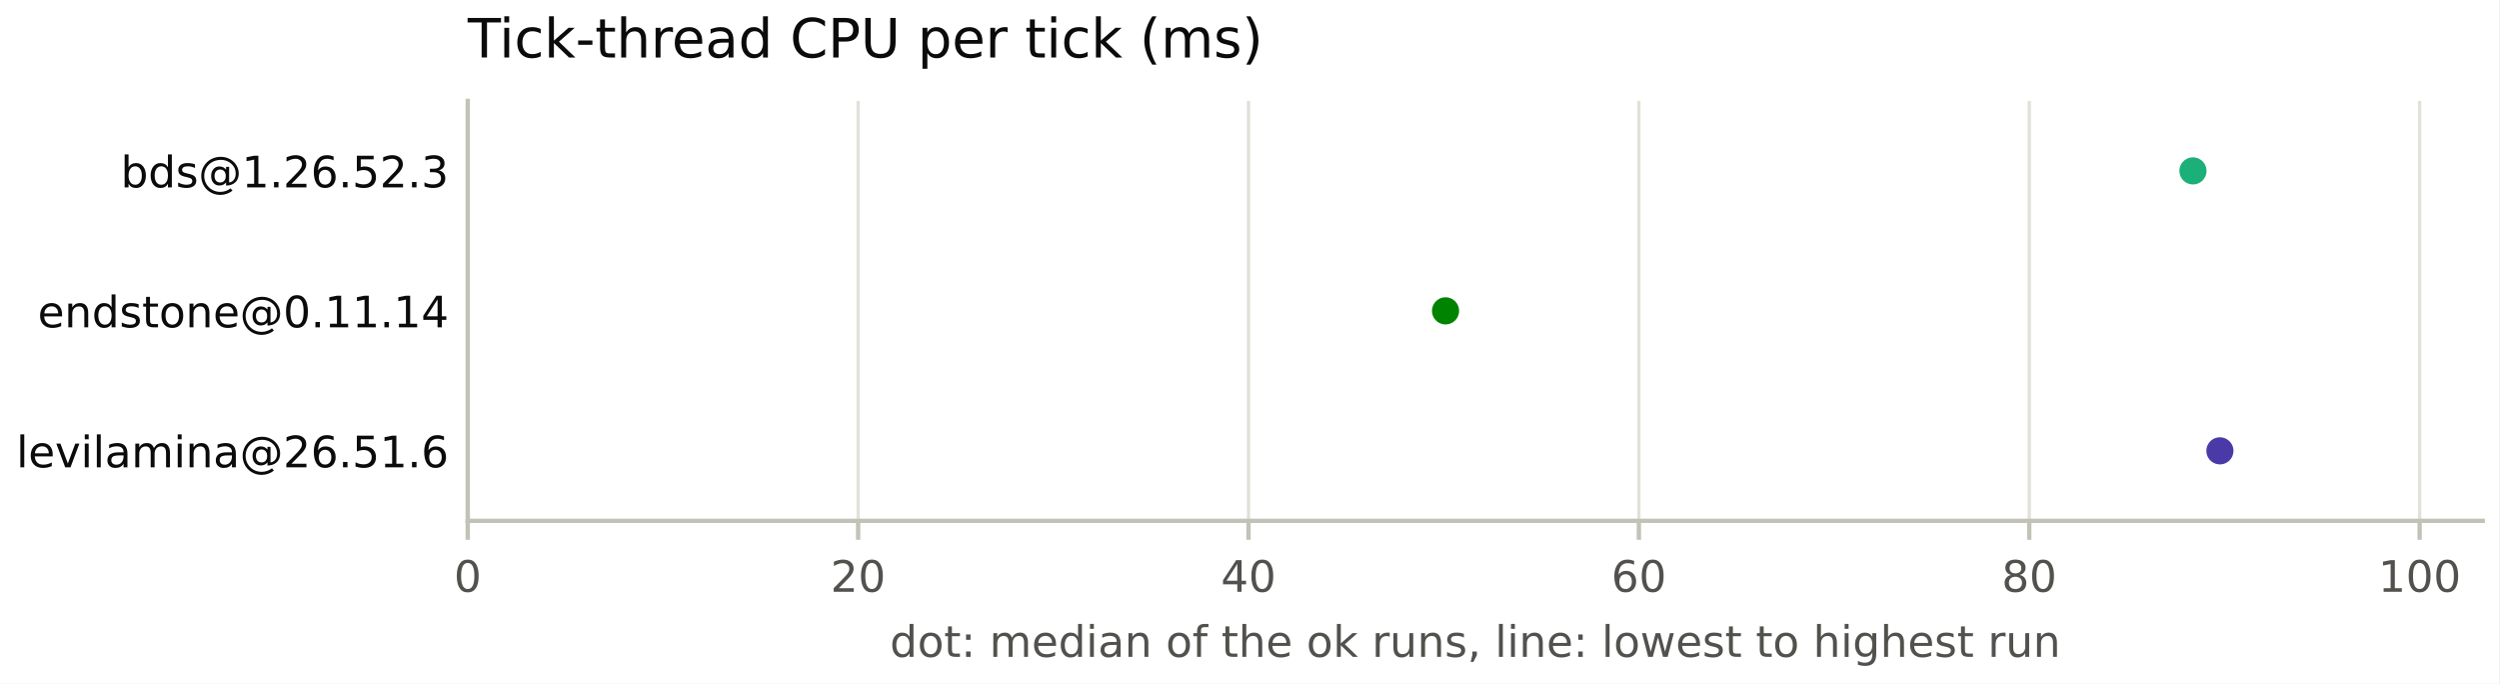
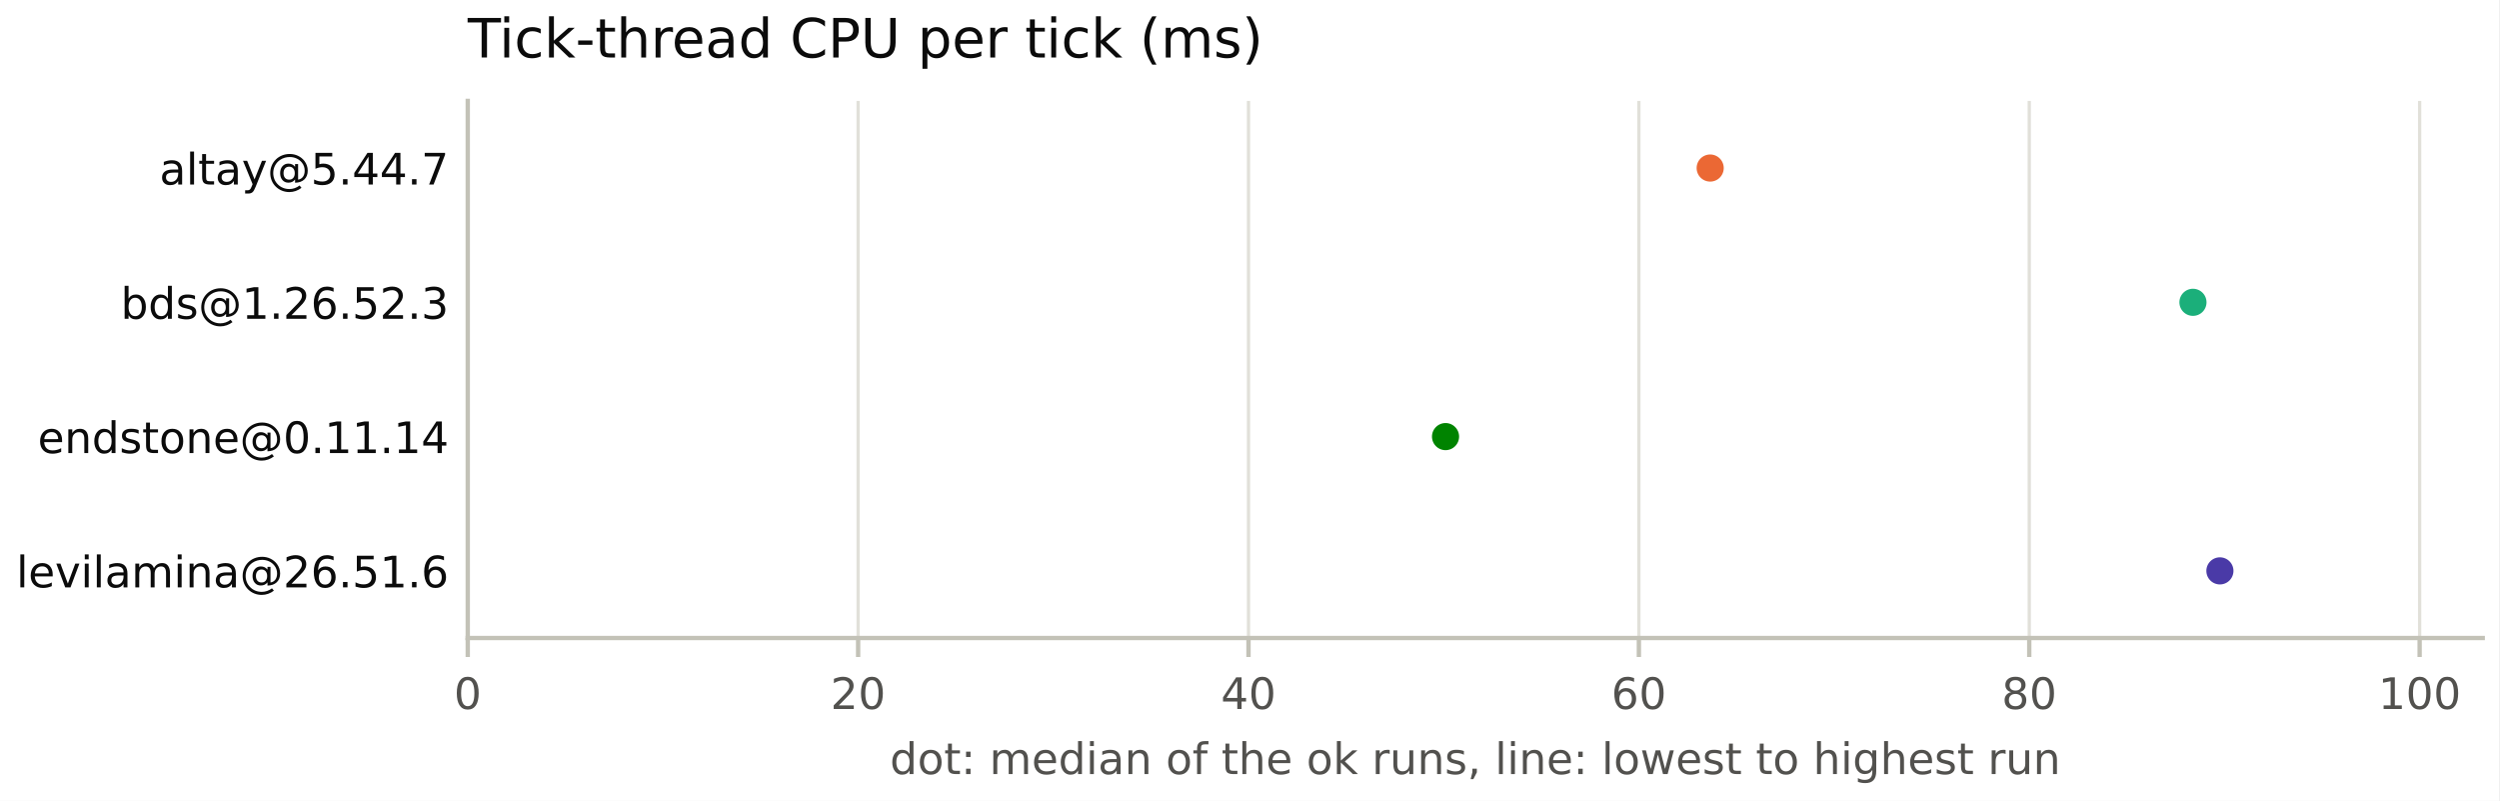
- <svg xmlns="http://www.w3.org/2000/svg" xmlns:xlink="http://www.w3.org/1999/xlink" width="460.8pt" height="126pt" viewBox="0 0 460.8 126" version="1.1">
+ <svg xmlns="http://www.w3.org/2000/svg" xmlns:xlink="http://www.w3.org/1999/xlink" width="460.8pt" height="147.6pt" viewBox="0 0 460.8 147.6" version="1.1">
  <defs>
    <style type="text/css">*{stroke-linejoin: round; stroke-linecap: butt}</style>
  </defs>
  <g id="figure_1">
    <g id="patch_1">
-       <path d="M 0 126  L 460.8 126  L 460.8 0  L 0 0  z " style="fill: #ffffff" />
+       <path d="M 0 147.6  L 460.8 147.6  L 460.8 0  L 0 0  z " style="fill: #ffffff" />
    </g>
    <g id="axes_1">
      <g id="patch_2">
-         <path d="M 86.25 95.999  L 457.8 95.999  L 457.8 18.599  L 86.25 18.599  z " style="fill: #ffffff" />
+         <path d="M 86.25 117.599  L 457.8 117.599  L 457.8 18.599  L 86.25 18.599  z " style="fill: #ffffff" />
      </g>
      <g id="matplotlib.axis_1">
        <g id="xtick_1">
          <g id="line2d_1">
-             <path d="M 86.25 95.999  L 86.25 18.599  " clip-path="url(#pc1731f0b02)" style="fill: none; stroke: #e1e0d9; stroke-width: 0.6; stroke-linecap: square" />
+             <path d="M 86.25 117.599  L 86.25 18.599  " clip-path="url(#pe5bddc0dbf)" style="fill: none; stroke: #e1e0d9; stroke-width: 0.6; stroke-linecap: square" />
          </g>
          <g id="line2d_2">
            <defs>
-               <path id="m618622e4c7" d="M 0 0  L 0 3.5  " style="stroke: #c3c2b7; stroke-width: 0.8" />
+               <path id="m0c69820873" d="M 0 0  L 0 3.5  " style="stroke: #c3c2b7; stroke-width: 0.8" />
            </defs>
            <g>
-               <use xlink:href="#m618622e4c7" x="86.25" y="95.999" style="fill: #c3c2b7; stroke: #c3c2b7; stroke-width: 0.8" />
+               <use xlink:href="#m0c69820873" x="86.25" y="117.599" style="fill: #c3c2b7; stroke: #c3c2b7; stroke-width: 0.8" />
            </g>
          </g>
          <g id="text_1">
-             <g style="fill: #52514e" transform="translate(83.70524 109.0773) scale(0.08 -0.08)">
+             <g style="fill: #52514e" transform="translate(83.70524 130.6773) scale(0.08 -0.08)">
              <defs>
                <path id="DejaVuSans-13" d="M 2034 4250  Q 1547 4250 1301 3770  Q 1056 3291 1056 2328  Q 1056 1369 1301 889  Q 1547 409 2034 409  Q 2525 409 2770 889  Q 3016 1369 3016 2328  Q 3016 3291 2770 3770  Q 2525 4250 2034 4250  z M 2034 4750  Q 2819 4750 3233 4129  Q 3647 3509 3647 2328  Q 3647 1150 3233 529  Q 2819 -91 2034 -91  Q 1250 -91 836 529  Q 422 1150 422 2328  Q 422 3509 836 4129  Q 1250 4750 2034 4750  z " transform="scale(0.015625)" />
              </defs>
              <use xlink:href="#DejaVuSans-13" />
            </g>
          </g>
        </g>
        <g id="xtick_2">
          <g id="line2d_3">
-             <path d="M 158.233 95.999  L 158.233 18.599  " clip-path="url(#pc1731f0b02)" style="fill: none; stroke: #e1e0d9; stroke-width: 0.6; stroke-linecap: square" />
+             <path d="M 158.233 117.599  L 158.233 18.599  " clip-path="url(#pe5bddc0dbf)" style="fill: none; stroke: #e1e0d9; stroke-width: 0.6; stroke-linecap: square" />
          </g>
          <g id="line2d_4">
            <g>
-               <use xlink:href="#m618622e4c7" x="158.233" y="95.999" style="fill: #c3c2b7; stroke: #c3c2b7; stroke-width: 0.8" />
+               <use xlink:href="#m0c69820873" x="158.233" y="117.599" style="fill: #c3c2b7; stroke: #c3c2b7; stroke-width: 0.8" />
            </g>
          </g>
          <g id="text_2">
-             <g style="fill: #52514e" transform="translate(153.1432 109.0773) scale(0.08 -0.08)">
+             <g style="fill: #52514e" transform="translate(153.1432 130.6773) scale(0.08 -0.08)">
              <defs>
                <path id="DejaVuSans-15" d="M 1228 531  L 3431 531  L 3431 0  L 469 0  L 469 531  Q 828 903 1448 1529  Q 2069 2156 2228 2338  Q 2531 2678 2651 2914  Q 2772 3150 2772 3378  Q 2772 3750 2511 3984  Q 2250 4219 1831 4219  Q 1534 4219 1204 4116  Q 875 4013 500 3803  L 500 4441  Q 881 4594 1212 4672  Q 1544 4750 1819 4750  Q 2544 4750 2975 4387  Q 3406 4025 3406 3419  Q 3406 3131 3298 2873  Q 3191 2616 2906 2266  Q 2828 2175 2409 1742  Q 1991 1309 1228 531  z " transform="scale(0.015625)" />
              </defs>
              <use xlink:href="#DejaVuSans-15" />
              <use xlink:href="#DejaVuSans-13" transform="translate(63.625 0)" />
            </g>
          </g>
        </g>
        <g id="xtick_3">
          <g id="line2d_5">
-             <path d="M 230.216 95.999  L 230.216 18.599  " clip-path="url(#pc1731f0b02)" style="fill: none; stroke: #e1e0d9; stroke-width: 0.6; stroke-linecap: square" />
+             <path d="M 230.216 117.599  L 230.216 18.599  " clip-path="url(#pe5bddc0dbf)" style="fill: none; stroke: #e1e0d9; stroke-width: 0.6; stroke-linecap: square" />
          </g>
          <g id="line2d_6">
            <g>
-               <use xlink:href="#m618622e4c7" x="230.216" y="95.999" style="fill: #c3c2b7; stroke: #c3c2b7; stroke-width: 0.8" />
+               <use xlink:href="#m0c69820873" x="230.216" y="117.599" style="fill: #c3c2b7; stroke: #c3c2b7; stroke-width: 0.8" />
            </g>
          </g>
          <g id="text_3">
-             <g style="fill: #52514e" transform="translate(225.1262 109.0773) scale(0.08 -0.08)">
+             <g style="fill: #52514e" transform="translate(225.1262 130.6773) scale(0.08 -0.08)">
              <defs>
                <path id="DejaVuSans-17" d="M 2419 4116  L 825 1625  L 2419 1625  L 2419 4116  z M 2253 4666  L 3047 4666  L 3047 1625  L 3713 1625  L 3713 1100  L 3047 1100  L 3047 0  L 2419 0  L 2419 1100  L 313 1100  L 313 1709  L 2253 4666  z " transform="scale(0.015625)" />
              </defs>
              <use xlink:href="#DejaVuSans-17" />
              <use xlink:href="#DejaVuSans-13" transform="translate(63.625 0)" />
            </g>
          </g>
        </g>
        <g id="xtick_4">
          <g id="line2d_7">
-             <path d="M 302.199 95.999  L 302.199 18.599  " clip-path="url(#pc1731f0b02)" style="fill: none; stroke: #e1e0d9; stroke-width: 0.6; stroke-linecap: square" />
+             <path d="M 302.199 117.599  L 302.199 18.599  " clip-path="url(#pe5bddc0dbf)" style="fill: none; stroke: #e1e0d9; stroke-width: 0.6; stroke-linecap: square" />
          </g>
          <g id="line2d_8">
            <g>
-               <use xlink:href="#m618622e4c7" x="302.199" y="95.999" style="fill: #c3c2b7; stroke: #c3c2b7; stroke-width: 0.8" />
+               <use xlink:href="#m0c69820873" x="302.199" y="117.599" style="fill: #c3c2b7; stroke: #c3c2b7; stroke-width: 0.8" />
            </g>
          </g>
          <g id="text_4">
-             <g style="fill: #52514e" transform="translate(297.1091 109.0773) scale(0.08 -0.08)">
+             <g style="fill: #52514e" transform="translate(297.1091 130.6773) scale(0.08 -0.08)">
              <defs>
                <path id="DejaVuSans-19" d="M 2113 2584  Q 1688 2584 1439 2293  Q 1191 2003 1191 1497  Q 1191 994 1439 701  Q 1688 409 2113 409  Q 2538 409 2786 701  Q 3034 994 3034 1497  Q 3034 2003 2786 2293  Q 2538 2584 2113 2584  z M 3366 4563  L 3366 3988  Q 3128 4100 2886 4159  Q 2644 4219 2406 4219  Q 1781 4219 1451 3797  Q 1122 3375 1075 2522  Q 1259 2794 1537 2939  Q 1816 3084 2150 3084  Q 2853 3084 3261 2657  Q 3669 2231 3669 1497  Q 3669 778 3244 343  Q 2819 -91 2113 -91  Q 1303 -91 875 529  Q 447 1150 447 2328  Q 447 3434 972 4092  Q 1497 4750 2381 4750  Q 2619 4750 2861 4703  Q 3103 4656 3366 4563  z " transform="scale(0.015625)" />
              </defs>
              <use xlink:href="#DejaVuSans-19" />
              <use xlink:href="#DejaVuSans-13" transform="translate(63.625 0)" />
            </g>
          </g>
        </g>
        <g id="xtick_5">
          <g id="line2d_9">
-             <path d="M 374.182 95.999  L 374.182 18.599  " clip-path="url(#pc1731f0b02)" style="fill: none; stroke: #e1e0d9; stroke-width: 0.6; stroke-linecap: square" />
+             <path d="M 374.182 117.599  L 374.182 18.599  " clip-path="url(#pe5bddc0dbf)" style="fill: none; stroke: #e1e0d9; stroke-width: 0.6; stroke-linecap: square" />
          </g>
          <g id="line2d_10">
            <g>
-               <use xlink:href="#m618622e4c7" x="374.182" y="95.999" style="fill: #c3c2b7; stroke: #c3c2b7; stroke-width: 0.8" />
+               <use xlink:href="#m0c69820873" x="374.182" y="117.599" style="fill: #c3c2b7; stroke: #c3c2b7; stroke-width: 0.8" />
            </g>
          </g>
          <g id="text_5">
-             <g style="fill: #52514e" transform="translate(369.0921 109.0773) scale(0.08 -0.08)">
+             <g style="fill: #52514e" transform="translate(369.0921 130.6773) scale(0.08 -0.08)">
              <defs>
                <path id="DejaVuSans-1b" d="M 2034 2216  Q 1584 2216 1326 1975  Q 1069 1734 1069 1313  Q 1069 891 1326 650  Q 1584 409 2034 409  Q 2484 409 2743 651  Q 3003 894 3003 1313  Q 3003 1734 2745 1975  Q 2488 2216 2034 2216  z M 1403 2484  Q 997 2584 770 2862  Q 544 3141 544 3541  Q 544 4100 942 4425  Q 1341 4750 2034 4750  Q 2731 4750 3128 4425  Q 3525 4100 3525 3541  Q 3525 3141 3298 2862  Q 3072 2584 2669 2484  Q 3125 2378 3379 2068  Q 3634 1759 3634 1313  Q 3634 634 3220 271  Q 2806 -91 2034 -91  Q 1263 -91 848 271  Q 434 634 434 1313  Q 434 1759 690 2068  Q 947 2378 1403 2484  z M 1172 3481  Q 1172 3119 1398 2916  Q 1625 2713 2034 2713  Q 2441 2713 2670 2916  Q 2900 3119 2900 3481  Q 2900 3844 2670 4047  Q 2441 4250 2034 4250  Q 1625 4250 1398 4047  Q 1172 3844 1172 3481  z " transform="scale(0.015625)" />
              </defs>
              <use xlink:href="#DejaVuSans-1b" />
              <use xlink:href="#DejaVuSans-13" transform="translate(63.625 0)" />
            </g>
          </g>
        </g>
        <g id="xtick_6">
          <g id="line2d_11">
-             <path d="M 446.165 95.999  L 446.165 18.599  " clip-path="url(#pc1731f0b02)" style="fill: none; stroke: #e1e0d9; stroke-width: 0.6; stroke-linecap: square" />
+             <path d="M 446.165 117.599  L 446.165 18.599  " clip-path="url(#pe5bddc0dbf)" style="fill: none; stroke: #e1e0d9; stroke-width: 0.6; stroke-linecap: square" />
          </g>
          <g id="line2d_12">
            <g>
-               <use xlink:href="#m618622e4c7" x="446.165" y="95.999" style="fill: #c3c2b7; stroke: #c3c2b7; stroke-width: 0.8" />
+               <use xlink:href="#m0c69820873" x="446.165" y="117.599" style="fill: #c3c2b7; stroke: #c3c2b7; stroke-width: 0.8" />
            </g>
          </g>
          <g id="text_6">
-             <g style="fill: #52514e" transform="translate(438.5301 109.0773) scale(0.08 -0.08)">
+             <g style="fill: #52514e" transform="translate(438.5301 130.6773) scale(0.08 -0.08)">
              <defs>
                <path id="DejaVuSans-14" d="M 794 531  L 1825 531  L 1825 4091  L 703 3866  L 703 4441  L 1819 4666  L 2450 4666  L 2450 531  L 3481 531  L 3481 0  L 794 0  L 794 531  z " transform="scale(0.015625)" />
              </defs>
              <use xlink:href="#DejaVuSans-14" />
              <use xlink:href="#DejaVuSans-13" transform="translate(63.625 0)" />
              <use xlink:href="#DejaVuSans-13" transform="translate(127.25 0)" />
            </g>
          </g>
        </g>
        <g id="text_7">
-           <g style="fill: #52514e" transform="translate(164.0894 121.0779) scale(0.08 -0.08)">
+           <g style="fill: #52514e" transform="translate(164.0894 142.6779) scale(0.08 -0.08)">
            <defs>
              <path id="DejaVuSans-47" d="M 2906 2969  L 2906 4863  L 3481 4863  L 3481 0  L 2906 0  L 2906 525  Q 2725 213 2448 61  Q 2172 -91 1784 -91  Q 1150 -91 751 415  Q 353 922 353 1747  Q 353 2572 751 3078  Q 1150 3584 1784 3584  Q 2172 3584 2448 3432  Q 2725 3281 2906 2969  z M 947 1747  Q 947 1113 1208 752  Q 1469 391 1925 391  Q 2381 391 2643 752  Q 2906 1113 2906 1747  Q 2906 2381 2643 2742  Q 2381 3103 1925 3103  Q 1469 3103 1208 2742  Q 947 2381 947 1747  z " transform="scale(0.015625)" />
              <path id="DejaVuSans-52" d="M 1959 3097  Q 1497 3097 1228 2736  Q 959 2375 959 1747  Q 959 1119 1226 758  Q 1494 397 1959 397  Q 2419 397 2687 759  Q 2956 1122 2956 1747  Q 2956 2369 2687 2733  Q 2419 3097 1959 3097  z M 1959 3584  Q 2709 3584 3137 3096  Q 3566 2609 3566 1747  Q 3566 888 3137 398  Q 2709 -91 1959 -91  Q 1206 -91 779 398  Q 353 888 353 1747  Q 353 2609 779 3096  Q 1206 3584 1959 3584  z " transform="scale(0.015625)" />
              <path id="DejaVuSans-57" d="M 1172 4494  L 1172 3500  L 2356 3500  L 2356 3053  L 1172 3053  L 1172 1153  Q 1172 725 1289 603  Q 1406 481 1766 481  L 2356 481  L 2356 0  L 1766 0  Q 1100 0 847 248  Q 594 497 594 1153  L 594 3053  L 172 3053  L 172 3500  L 594 3500  L 594 4494  L 1172 4494  z " transform="scale(0.015625)" />
              <path id="DejaVuSans-1d" d="M 750 794  L 1409 794  L 1409 0  L 750 0  L 750 794  z M 750 3309  L 1409 3309  L 1409 2516  L 750 2516  L 750 3309  z " transform="scale(0.015625)" />
              <path id="DejaVuSans-3" transform="scale(0.015625)" />
              <path id="DejaVuSans-50" d="M 3328 2828  Q 3544 3216 3844 3400  Q 4144 3584 4550 3584  Q 5097 3584 5394 3201  Q 5691 2819 5691 2113  L 5691 0  L 5113 0  L 5113 2094  Q 5113 2597 4934 2840  Q 4756 3084 4391 3084  Q 3944 3084 3684 2787  Q 3425 2491 3425 1978  L 3425 0  L 2847 0  L 2847 2094  Q 2847 2600 2669 2842  Q 2491 3084 2119 3084  Q 1678 3084 1418 2786  Q 1159 2488 1159 1978  L 1159 0  L 581 0  L 581 3500  L 1159 3500  L 1159 2956  Q 1356 3278 1631 3431  Q 1906 3584 2284 3584  Q 2666 3584 2933 3390  Q 3200 3197 3328 2828  z " transform="scale(0.015625)" />
              <path id="DejaVuSans-48" d="M 3597 1894  L 3597 1613  L 953 1613  Q 991 1019 1311 708  Q 1631 397 2203 397  Q 2534 397 2845 478  Q 3156 559 3463 722  L 3463 178  Q 3153 47 2828 -22  Q 2503 -91 2169 -91  Q 1331 -91 842 396  Q 353 884 353 1716  Q 353 2575 817 3079  Q 1281 3584 2069 3584  Q 2775 3584 3186 3129  Q 3597 2675 3597 1894  z M 3022 2063  Q 3016 2534 2758 2815  Q 2500 3097 2075 3097  Q 1594 3097 1305 2825  Q 1016 2553 972 2059  L 3022 2063  z " transform="scale(0.015625)" />
              <path id="DejaVuSans-4c" d="M 603 3500  L 1178 3500  L 1178 0  L 603 0  L 603 3500  z M 603 4863  L 1178 4863  L 1178 4134  L 603 4134  L 603 4863  z " transform="scale(0.015625)" />
              <path id="DejaVuSans-44" d="M 2194 1759  Q 1497 1759 1228 1600  Q 959 1441 959 1056  Q 959 750 1161 570  Q 1363 391 1709 391  Q 2188 391 2477 730  Q 2766 1069 2766 1631  L 2766 1759  L 2194 1759  z M 3341 1997  L 3341 0  L 2766 0  L 2766 531  Q 2569 213 2275 61  Q 1981 -91 1556 -91  Q 1019 -91 701 211  Q 384 513 384 1019  Q 384 1609 779 1909  Q 1175 2209 1959 2209  L 2766 2209  L 2766 2266  Q 2766 2663 2505 2880  Q 2244 3097 1772 3097  Q 1472 3097 1187 3025  Q 903 2953 641 2809  L 641 3341  Q 956 3463 1253 3523  Q 1550 3584 1831 3584  Q 2591 3584 2966 3190  Q 3341 2797 3341 1997  z " transform="scale(0.015625)" />
              <path id="DejaVuSans-51" d="M 3513 2113  L 3513 0  L 2938 0  L 2938 2094  Q 2938 2591 2744 2837  Q 2550 3084 2163 3084  Q 1697 3084 1428 2787  Q 1159 2491 1159 1978  L 1159 0  L 581 0  L 581 3500  L 1159 3500  L 1159 2956  Q 1366 3272 1645 3428  Q 1925 3584 2291 3584  Q 2894 3584 3203 3211  Q 3513 2838 3513 2113  z " transform="scale(0.015625)" />
              <path id="DejaVuSans-49" d="M 2375 4863  L 2375 4384  L 1825 4384  Q 1516 4384 1395 4259  Q 1275 4134 1275 3809  L 1275 3500  L 2222 3500  L 2222 3053  L 1275 3053  L 1275 0  L 697 0  L 697 3053  L 147 3053  L 147 3500  L 697 3500  L 697 3744  Q 697 4328 969 4595  Q 1241 4863 1831 4863  L 2375 4863  z " transform="scale(0.015625)" />
              <path id="DejaVuSans-4b" d="M 3513 2113  L 3513 0  L 2938 0  L 2938 2094  Q 2938 2591 2744 2837  Q 2550 3084 2163 3084  Q 1697 3084 1428 2787  Q 1159 2491 1159 1978  L 1159 0  L 581 0  L 581 4863  L 1159 4863  L 1159 2956  Q 1366 3272 1645 3428  Q 1925 3584 2291 3584  Q 2894 3584 3203 3211  Q 3513 2838 3513 2113  z " transform="scale(0.015625)" />
              <path id="DejaVuSans-4e" d="M 581 4863  L 1159 4863  L 1159 1991  L 2875 3500  L 3609 3500  L 1753 1863  L 3688 0  L 2938 0  L 1159 1709  L 1159 0  L 581 0  L 581 4863  z " transform="scale(0.015625)" />
              <path id="DejaVuSans-55" d="M 2631 2963  Q 2534 3019 2420 3045  Q 2306 3072 2169 3072  Q 1681 3072 1420 2755  Q 1159 2438 1159 1844  L 1159 0  L 581 0  L 581 3500  L 1159 3500  L 1159 2956  Q 1341 3275 1631 3429  Q 1922 3584 2338 3584  Q 2397 3584 2469 3576  Q 2541 3569 2628 3553  L 2631 2963  z " transform="scale(0.015625)" />
              <path id="DejaVuSans-58" d="M 544 1381  L 544 3500  L 1119 3500  L 1119 1403  Q 1119 906 1312 657  Q 1506 409 1894 409  Q 2359 409 2629 706  Q 2900 1003 2900 1516  L 2900 3500  L 3475 3500  L 3475 0  L 2900 0  L 2900 538  Q 2691 219 2414 64  Q 2138 -91 1772 -91  Q 1169 -91 856 284  Q 544 659 544 1381  z M 1991 3584  L 1991 3584  z " transform="scale(0.015625)" />
              <path id="DejaVuSans-56" d="M 2834 3397  L 2834 2853  Q 2591 2978 2328 3040  Q 2066 3103 1784 3103  Q 1356 3103 1142 2972  Q 928 2841 928 2578  Q 928 2378 1081 2264  Q 1234 2150 1697 2047  L 1894 2003  Q 2506 1872 2764 1633  Q 3022 1394 3022 966  Q 3022 478 2636 193  Q 2250 -91 1575 -91  Q 1294 -91 989 -36  Q 684 19 347 128  L 347 722  Q 666 556 975 473  Q 1284 391 1588 391  Q 1994 391 2212 530  Q 2431 669 2431 922  Q 2431 1156 2273 1281  Q 2116 1406 1581 1522  L 1381 1569  Q 847 1681 609 1914  Q 372 2147 372 2553  Q 372 3047 722 3315  Q 1072 3584 1716 3584  Q 2034 3584 2315 3537  Q 2597 3491 2834 3397  z " transform="scale(0.015625)" />
              <path id="DejaVuSans-f" d="M 750 794  L 1409 794  L 1409 256  L 897 -744  L 494 -744  L 750 256  L 750 794  z " transform="scale(0.015625)" />
              <path id="DejaVuSans-4f" d="M 603 4863  L 1178 4863  L 1178 0  L 603 0  L 603 4863  z " transform="scale(0.015625)" />
              <path id="DejaVuSans-5a" d="M 269 3500  L 844 3500  L 1563 769  L 2278 3500  L 2956 3500  L 3675 769  L 4391 3500  L 4966 3500  L 4050 0  L 3372 0  L 2619 2869  L 1863 0  L 1184 0  L 269 3500  z " transform="scale(0.015625)" />
              <path id="DejaVuSans-4a" d="M 2906 1791  Q 2906 2416 2648 2759  Q 2391 3103 1925 3103  Q 1463 3103 1205 2759  Q 947 2416 947 1791  Q 947 1169 1205 825  Q 1463 481 1925 481  Q 2391 481 2648 825  Q 2906 1169 2906 1791  z M 3481 434  Q 3481 -459 3084 -895  Q 2688 -1331 1869 -1331  Q 1566 -1331 1297 -1286  Q 1028 -1241 775 -1147  L 775 -588  Q 1028 -725 1275 -790  Q 1522 -856 1778 -856  Q 2344 -856 2625 -561  Q 2906 -266 2906 331  L 2906 616  Q 2728 306 2450 153  Q 2172 0 1784 0  Q 1141 0 747 490  Q 353 981 353 1791  Q 353 2603 747 3093  Q 1141 3584 1784 3584  Q 2172 3584 2450 3431  Q 2728 3278 2906 2969  L 2906 3500  L 3481 3500  L 3481 434  z " transform="scale(0.015625)" />
            </defs>
            <use xlink:href="#DejaVuSans-47" />
            <use xlink:href="#DejaVuSans-52" transform="translate(63.48438 0)" />
            <use xlink:href="#DejaVuSans-57" transform="translate(124.6719 0)" />
            <use xlink:href="#DejaVuSans-1d" transform="translate(163.875 0)" />
            <use xlink:href="#DejaVuSans-3" transform="translate(197.5625 0)" />
            <use xlink:href="#DejaVuSans-50" transform="translate(229.3438 0)" />
            <use xlink:href="#DejaVuSans-48" transform="translate(326.75 0)" />
            <use xlink:href="#DejaVuSans-47" transform="translate(388.2812 0)" />
            <use xlink:href="#DejaVuSans-4c" transform="translate(451.7656 0)" />
            <use xlink:href="#DejaVuSans-44" transform="translate(479.5469 0)" />
            <use xlink:href="#DejaVuSans-51" transform="translate(540.8281 0)" />
            <use xlink:href="#DejaVuSans-3" transform="translate(604.2031 0)" />
            <use xlink:href="#DejaVuSans-52" transform="translate(635.9844 0)" />
            <use xlink:href="#DejaVuSans-49" transform="translate(697.1719 0)" />
            <use xlink:href="#DejaVuSans-3" transform="translate(732.375 0)" />
            <use xlink:href="#DejaVuSans-57" transform="translate(764.1562 0)" />
            <use xlink:href="#DejaVuSans-4b" transform="translate(803.3594 0)" />
            <use xlink:href="#DejaVuSans-48" transform="translate(866.7344 0)" />
            <use xlink:href="#DejaVuSans-3" transform="translate(928.2656 0)" />
            <use xlink:href="#DejaVuSans-52" transform="translate(960.0469 0)" />
            <use xlink:href="#DejaVuSans-4e" transform="translate(1021.234 0)" />
            <use xlink:href="#DejaVuSans-3" transform="translate(1079.141 0)" />
            <use xlink:href="#DejaVuSans-55" transform="translate(1110.922 0)" />
            <use xlink:href="#DejaVuSans-58" transform="translate(1152.031 0)" />
            <use xlink:href="#DejaVuSans-51" transform="translate(1215.406 0)" />
            <use xlink:href="#DejaVuSans-56" transform="translate(1278.781 0)" />
            <use xlink:href="#DejaVuSans-f" transform="translate(1330.875 0)" />
            <use xlink:href="#DejaVuSans-3" transform="translate(1362.656 0)" />
            <use xlink:href="#DejaVuSans-4f" transform="translate(1394.438 0)" />
            <use xlink:href="#DejaVuSans-4c" transform="translate(1422.219 0)" />
            <use xlink:href="#DejaVuSans-51" transform="translate(1450 0)" />
            <use xlink:href="#DejaVuSans-48" transform="translate(1513.375 0)" />
            <use xlink:href="#DejaVuSans-1d" transform="translate(1574.906 0)" />
            <use xlink:href="#DejaVuSans-3" transform="translate(1608.594 0)" />
            <use xlink:href="#DejaVuSans-4f" transform="translate(1640.375 0)" />
            <use xlink:href="#DejaVuSans-52" transform="translate(1668.156 0)" />
            <use xlink:href="#DejaVuSans-5a" transform="translate(1729.344 0)" />
            <use xlink:href="#DejaVuSans-48" transform="translate(1811.125 0)" />
            <use xlink:href="#DejaVuSans-56" transform="translate(1872.656 0)" />
            <use xlink:href="#DejaVuSans-57" transform="translate(1924.75 0)" />
            <use xlink:href="#DejaVuSans-3" transform="translate(1963.953 0)" />
            <use xlink:href="#DejaVuSans-57" transform="translate(1995.734 0)" />
            <use xlink:href="#DejaVuSans-52" transform="translate(2034.938 0)" />
            <use xlink:href="#DejaVuSans-3" transform="translate(2096.125 0)" />
            <use xlink:href="#DejaVuSans-4b" transform="translate(2127.906 0)" />
            <use xlink:href="#DejaVuSans-4c" transform="translate(2191.281 0)" />
            <use xlink:href="#DejaVuSans-4a" transform="translate(2219.062 0)" />
            <use xlink:href="#DejaVuSans-4b" transform="translate(2282.547 0)" />
            <use xlink:href="#DejaVuSans-48" transform="translate(2345.922 0)" />
            <use xlink:href="#DejaVuSans-56" transform="translate(2407.453 0)" />
            <use xlink:href="#DejaVuSans-57" transform="translate(2459.547 0)" />
            <use xlink:href="#DejaVuSans-3" transform="translate(2498.75 0)" />
            <use xlink:href="#DejaVuSans-55" transform="translate(2530.531 0)" />
            <use xlink:href="#DejaVuSans-58" transform="translate(2571.641 0)" />
            <use xlink:href="#DejaVuSans-51" transform="translate(2635.016 0)" />
          </g>
        </g>
      </g>
      <g id="matplotlib.axis_2">
        <g id="ytick_1">
          <g id="line2d_13" />
          <g id="text_8">
-             <g style="fill: #0b0b0b" transform="translate(22.25774 34.53813) scale(0.08 -0.08)">
+             <g style="fill: #0b0b0b" transform="translate(29.40649 34.01311) scale(0.08 -0.08)">
+               <defs>
+                 <path id="DejaVuSans-5c" d="M 2059 -325  Q 1816 -950 1584 -1140  Q 1353 -1331 966 -1331  L 506 -1331  L 506 -850  L 844 -850  Q 1081 -850 1212 -737  Q 1344 -625 1503 -206  L 1606 56  L 191 3500  L 800 3500  L 1894 763  L 2988 3500  L 3597 3500  L 2059 -325  z " transform="scale(0.015625)" />
+                 <path id="DejaVuSans-23" d="M 2381 1678  Q 2381 1231 2603 976  Q 2825 722 3213 722  Q 3597 722 3817 978  Q 4038 1234 4038 1678  Q 4038 2116 3813 2373  Q 3588 2631 3206 2631  Q 2828 2631 2604 2375  Q 2381 2119 2381 1678  z M 4084 744  Q 3897 503 3655 389  Q 3413 275 3091 275  Q 2553 275 2217 664  Q 1881 1053 1881 1678  Q 1881 2303 2218 2693  Q 2556 3084 3091 3084  Q 3413 3084 3656 2967  Q 3900 2850 4084 2613  L 4084 3022  L 4531 3022  L 4531 722  Q 4988 791 5245 1139  Q 5503 1488 5503 2041  Q 5503 2375 5404 2669  Q 5306 2963 5106 3213  Q 4781 3622 4314 3839  Q 3847 4056 3297 4056  Q 2913 4056 2559 3954  Q 2206 3853 1906 3653  Q 1416 3334 1139 2817  Q 863 2300 863 1697  Q 863 1200 1042 765  Q 1222 331 1563 0  Q 1891 -325 2322 -495  Q 2753 -666 3244 -666  Q 3647 -666 4036 -530  Q 4425 -394 4750 -141  L 5031 -488  Q 4641 -791 4180 -952  Q 3719 -1113 3244 -1113  Q 2666 -1113 2153 -908  Q 1641 -703 1241 -313  Q 841 78 631 592  Q 422 1106 422 1697  Q 422 2266 634 2781  Q 847 3297 1241 3688  Q 1644 4084 2172 4295  Q 2700 4506 3291 4506  Q 3953 4506 4520 4234  Q 5088 3963 5472 3463  Q 5706 3156 5829 2797  Q 5953 2438 5953 2053  Q 5953 1231 5456 756  Q 4959 281 4084 263  L 4084 744  z " transform="scale(0.015625)" />
+                 <path id="DejaVuSans-18" d="M 691 4666  L 3169 4666  L 3169 4134  L 1269 4134  L 1269 2991  Q 1406 3038 1543 3061  Q 1681 3084 1819 3084  Q 2600 3084 3056 2656  Q 3513 2228 3513 1497  Q 3513 744 3044 326  Q 2575 -91 1722 -91  Q 1428 -91 1123 -41  Q 819 9 494 109  L 494 744  Q 775 591 1075 516  Q 1375 441 1709 441  Q 2250 441 2565 725  Q 2881 1009 2881 1497  Q 2881 1984 2565 2268  Q 2250 2553 1709 2553  Q 1456 2553 1204 2497  Q 953 2441 691 2322  L 691 4666  z " transform="scale(0.015625)" />
+                 <path id="DejaVuSans-11" d="M 684 794  L 1344 794  L 1344 0  L 684 0  L 684 794  z " transform="scale(0.015625)" />
+                 <path id="DejaVuSans-1a" d="M 525 4666  L 3525 4666  L 3525 4397  L 1831 0  L 1172 0  L 2766 4134  L 525 4134  L 525 4666  z " transform="scale(0.015625)" />
+               </defs>
+               <use xlink:href="#DejaVuSans-44" />
+               <use xlink:href="#DejaVuSans-4f" transform="translate(61.28125 0)" />
+               <use xlink:href="#DejaVuSans-57" transform="translate(89.0625 0)" />
+               <use xlink:href="#DejaVuSans-44" transform="translate(128.2656 0)" />
+               <use xlink:href="#DejaVuSans-5c" transform="translate(189.5469 0)" />
+               <use xlink:href="#DejaVuSans-23" transform="translate(248.7344 0)" />
+               <use xlink:href="#DejaVuSans-18" transform="translate(348.7344 0)" />
+               <use xlink:href="#DejaVuSans-11" transform="translate(412.3594 0)" />
+               <use xlink:href="#DejaVuSans-17" transform="translate(444.1406 0)" />
+               <use xlink:href="#DejaVuSans-17" transform="translate(507.7656 0)" />
+               <use xlink:href="#DejaVuSans-11" transform="translate(571.3906 0)" />
+               <use xlink:href="#DejaVuSans-1a" transform="translate(603.1719 0)" />
+             </g>
+           </g>
+         </g>
+         <g id="ytick_2">
+           <g id="line2d_14" />
+           <g id="text_9">
+             <g style="fill: #0b0b0b" transform="translate(22.25774 58.76322) scale(0.08 -0.08)">
              <defs>
                <path id="DejaVuSans-45" d="M 3116 1747  Q 3116 2381 2855 2742  Q 2594 3103 2138 3103  Q 1681 3103 1420 2742  Q 1159 2381 1159 1747  Q 1159 1113 1420 752  Q 1681 391 2138 391  Q 2594 391 2855 752  Q 3116 1113 3116 1747  z M 1159 2969  Q 1341 3281 1617 3432  Q 1894 3584 2278 3584  Q 2916 3584 3314 3078  Q 3713 2572 3713 1747  Q 3713 922 3314 415  Q 2916 -91 2278 -91  Q 1894 -91 1617 61  Q 1341 213 1159 525  L 1159 0  L 581 0  L 581 4863  L 1159 4863  L 1159 2969  z " transform="scale(0.015625)" />
-                 <path id="DejaVuSans-23" d="M 2381 1678  Q 2381 1231 2603 976  Q 2825 722 3213 722  Q 3597 722 3817 978  Q 4038 1234 4038 1678  Q 4038 2116 3813 2373  Q 3588 2631 3206 2631  Q 2828 2631 2604 2375  Q 2381 2119 2381 1678  z M 4084 744  Q 3897 503 3655 389  Q 3413 275 3091 275  Q 2553 275 2217 664  Q 1881 1053 1881 1678  Q 1881 2303 2218 2693  Q 2556 3084 3091 3084  Q 3413 3084 3656 2967  Q 3900 2850 4084 2613  L 4084 3022  L 4531 3022  L 4531 722  Q 4988 791 5245 1139  Q 5503 1488 5503 2041  Q 5503 2375 5404 2669  Q 5306 2963 5106 3213  Q 4781 3622 4314 3839  Q 3847 4056 3297 4056  Q 2913 4056 2559 3954  Q 2206 3853 1906 3653  Q 1416 3334 1139 2817  Q 863 2300 863 1697  Q 863 1200 1042 765  Q 1222 331 1563 0  Q 1891 -325 2322 -495  Q 2753 -666 3244 -666  Q 3647 -666 4036 -530  Q 4425 -394 4750 -141  L 5031 -488  Q 4641 -791 4180 -952  Q 3719 -1113 3244 -1113  Q 2666 -1113 2153 -908  Q 1641 -703 1241 -313  Q 841 78 631 592  Q 422 1106 422 1697  Q 422 2266 634 2781  Q 847 3297 1241 3688  Q 1644 4084 2172 4295  Q 2700 4506 3291 4506  Q 3953 4506 4520 4234  Q 5088 3963 5472 3463  Q 5706 3156 5829 2797  Q 5953 2438 5953 2053  Q 5953 1231 5456 756  Q 4959 281 4084 263  L 4084 744  z " transform="scale(0.015625)" />
-                 <path id="DejaVuSans-11" d="M 684 794  L 1344 794  L 1344 0  L 684 0  L 684 794  z " transform="scale(0.015625)" />
-                 <path id="DejaVuSans-18" d="M 691 4666  L 3169 4666  L 3169 4134  L 1269 4134  L 1269 2991  Q 1406 3038 1543 3061  Q 1681 3084 1819 3084  Q 2600 3084 3056 2656  Q 3513 2228 3513 1497  Q 3513 744 3044 326  Q 2575 -91 1722 -91  Q 1428 -91 1123 -41  Q 819 9 494 109  L 494 744  Q 775 591 1075 516  Q 1375 441 1709 441  Q 2250 441 2565 725  Q 2881 1009 2881 1497  Q 2881 1984 2565 2268  Q 2250 2553 1709 2553  Q 1456 2553 1204 2497  Q 953 2441 691 2322  L 691 4666  z " transform="scale(0.015625)" />
                <path id="DejaVuSans-16" d="M 2597 2516  Q 3050 2419 3304 2112  Q 3559 1806 3559 1356  Q 3559 666 3084 287  Q 2609 -91 1734 -91  Q 1441 -91 1130 -33  Q 819 25 488 141  L 488 750  Q 750 597 1062 519  Q 1375 441 1716 441  Q 2309 441 2620 675  Q 2931 909 2931 1356  Q 2931 1769 2642 2001  Q 2353 2234 1838 2234  L 1294 2234  L 1294 2753  L 1863 2753  Q 2328 2753 2575 2939  Q 2822 3125 2822 3475  Q 2822 3834 2567 4026  Q 2313 4219 1838 4219  Q 1578 4219 1281 4162  Q 984 4106 628 3988  L 628 4550  Q 988 4650 1302 4700  Q 1616 4750 1894 4750  Q 2613 4750 3031 4423  Q 3450 4097 3450 3541  Q 3450 3153 3228 2886  Q 3006 2619 2597 2516  z " transform="scale(0.015625)" />
              </defs>
              <use xlink:href="#DejaVuSans-45" />
              <use xlink:href="#DejaVuSans-47" transform="translate(63.48438 0)" />
              <use xlink:href="#DejaVuSans-56" transform="translate(126.9688 0)" />
              <use xlink:href="#DejaVuSans-23" transform="translate(179.0625 0)" />
              <use xlink:href="#DejaVuSans-14" transform="translate(279.0625 0)" />
              <use xlink:href="#DejaVuSans-11" transform="translate(342.6875 0)" />
              <use xlink:href="#DejaVuSans-15" transform="translate(374.4688 0)" />
              <use xlink:href="#DejaVuSans-19" transform="translate(438.0938 0)" />
              <use xlink:href="#DejaVuSans-11" transform="translate(501.7188 0)" />
              <use xlink:href="#DejaVuSans-18" transform="translate(533.5 0)" />
              <use xlink:href="#DejaVuSans-15" transform="translate(597.125 0)" />
              <use xlink:href="#DejaVuSans-11" transform="translate(660.75 0)" />
              <use xlink:href="#DejaVuSans-16" transform="translate(692.5312 0)" />
            </g>
          </g>
        </g>
-         <g id="ytick_2">
-           <g id="line2d_14" />
-           <g id="text_9">
-             <g style="fill: #0b0b0b" transform="translate(6.95274 60.33828) scale(0.08 -0.08)">
+         <g id="ytick_3">
+           <g id="line2d_15" />
+           <g id="text_10">
+             <g style="fill: #0b0b0b" transform="translate(6.95274 83.51334) scale(0.08 -0.08)">
              <use xlink:href="#DejaVuSans-48" />
              <use xlink:href="#DejaVuSans-51" transform="translate(61.53125 0)" />
              <use xlink:href="#DejaVuSans-47" transform="translate(124.9062 0)" />
              <use xlink:href="#DejaVuSans-56" transform="translate(188.3906 0)" />
              <use xlink:href="#DejaVuSans-57" transform="translate(240.4844 0)" />
              <use xlink:href="#DejaVuSans-52" transform="translate(279.6875 0)" />
              <use xlink:href="#DejaVuSans-51" transform="translate(340.875 0)" />
              <use xlink:href="#DejaVuSans-48" transform="translate(404.25 0)" />
              <use xlink:href="#DejaVuSans-23" transform="translate(465.7812 0)" />
              <use xlink:href="#DejaVuSans-13" transform="translate(565.7812 0)" />
              <use xlink:href="#DejaVuSans-11" transform="translate(629.4062 0)" />
              <use xlink:href="#DejaVuSans-14" transform="translate(661.1875 0)" />
              <use xlink:href="#DejaVuSans-14" transform="translate(724.8125 0)" />
              <use xlink:href="#DejaVuSans-11" transform="translate(788.4375 0)" />
              <use xlink:href="#DejaVuSans-14" transform="translate(820.2188 0)" />
              <use xlink:href="#DejaVuSans-17" transform="translate(883.8438 0)" />
            </g>
          </g>
        </g>
-         <g id="ytick_3">
-           <g id="line2d_15" />
-           <g id="text_10">
-             <g style="fill: #0b0b0b" transform="translate(3.00024 86.13843) scale(0.08 -0.08)">
+         <g id="ytick_4">
+           <g id="line2d_16" />
+           <g id="text_11">
+             <g style="fill: #0b0b0b" transform="translate(3.00024 108.2635) scale(0.08 -0.08)">
              <defs>
                <path id="DejaVuSans-59" d="M 191 3500  L 800 3500  L 1894 563  L 2988 3500  L 3597 3500  L 2284 0  L 1503 0  L 191 3500  z " transform="scale(0.015625)" />
              </defs>
              <use xlink:href="#DejaVuSans-4f" />
              <use xlink:href="#DejaVuSans-48" transform="translate(27.78125 0)" />
              <use xlink:href="#DejaVuSans-59" transform="translate(89.3125 0)" />
              <use xlink:href="#DejaVuSans-4c" transform="translate(148.5 0)" />
              <use xlink:href="#DejaVuSans-4f" transform="translate(176.2812 0)" />
              <use xlink:href="#DejaVuSans-44" transform="translate(204.0625 0)" />
              <use xlink:href="#DejaVuSans-50" transform="translate(265.3438 0)" />
              <use xlink:href="#DejaVuSans-4c" transform="translate(362.75 0)" />
              <use xlink:href="#DejaVuSans-51" transform="translate(390.5312 0)" />
              <use xlink:href="#DejaVuSans-44" transform="translate(453.9062 0)" />
              <use xlink:href="#DejaVuSans-23" transform="translate(515.1875 0)" />
              <use xlink:href="#DejaVuSans-15" transform="translate(615.1875 0)" />
              <use xlink:href="#DejaVuSans-19" transform="translate(678.8125 0)" />
              <use xlink:href="#DejaVuSans-11" transform="translate(742.4375 0)" />
              <use xlink:href="#DejaVuSans-18" transform="translate(774.2188 0)" />
              <use xlink:href="#DejaVuSans-14" transform="translate(837.8438 0)" />
              <use xlink:href="#DejaVuSans-11" transform="translate(901.4688 0)" />
              <use xlink:href="#DejaVuSans-19" transform="translate(933.25 0)" />
            </g>
          </g>
        </g>
      </g>
      <g id="LineCollection_1">
-         <path d="M 404.367 31.499  L 404.367 31.499  " clip-path="url(#pc1731f0b02)" style="fill: none; stroke: #1baf7a; stroke-width: 1.5" />
-       </g>
-       <g id="line2d_16">
-         <defs>
-           <path id="m53b9e7148e" d="M 0 3  C 0.796 3 1.559 2.684 2.121 2.121  C 2.684 1.559 3 0.796 3 0  C 3 -0.796 2.684 -1.559 2.121 -2.121  C 1.559 -2.684 0.796 -3 0 -3  C -0.796 -3 -1.559 -2.684 -2.121 -2.121  C -2.684 -1.559 -3 -0.796 -3 0  C -3 0.796 -2.684 1.559 -2.121 2.121  C -1.559 2.684 -0.796 3 0 3  z " style="stroke: #ffffff" />
-         </defs>
-         <g clip-path="url(#pc1731f0b02)">
-           <use xlink:href="#m53b9e7148e" x="404.367" y="31.499" style="fill: #1baf7a; stroke: #ffffff" />
-         </g>
-       </g>
-       <g id="LineCollection_2">
-         <path d="M 266.548 57.299  L 266.548 57.299  " clip-path="url(#pc1731f0b02)" style="fill: none; stroke: #008300; stroke-width: 1.5" />
+         <path d="M 315.347 30.974  L 315.347 30.974  " clip-path="url(#pe5bddc0dbf)" style="fill: none; stroke: #eb6834; stroke-width: 1.5" />
      </g>
      <g id="line2d_17">
        <defs>
-           <path id="m1f85f7d896" d="M 0 3  C 0.796 3 1.559 2.684 2.121 2.121  C 2.684 1.559 3 0.796 3 0  C 3 -0.796 2.684 -1.559 2.121 -2.121  C 1.559 -2.684 0.796 -3 0 -3  C -0.796 -3 -1.559 -2.684 -2.121 -2.121  C -2.684 -1.559 -3 -0.796 -3 0  C -3 0.796 -2.684 1.559 -2.121 2.121  C -1.559 2.684 -0.796 3 0 3  z " style="stroke: #ffffff" />
+           <path id="m0009057701" d="M 0 3  C 0.796 3 1.559 2.684 2.121 2.121  C 2.684 1.559 3 0.796 3 0  C 3 -0.796 2.684 -1.559 2.121 -2.121  C 1.559 -2.684 0.796 -3 0 -3  C -0.796 -3 -1.559 -2.684 -2.121 -2.121  C -2.684 -1.559 -3 -0.796 -3 0  C -3 0.796 -2.684 1.559 -2.121 2.121  C -1.559 2.684 -0.796 3 0 3  z " style="stroke: #ffffff" />
        </defs>
-         <g clip-path="url(#pc1731f0b02)">
-           <use xlink:href="#m1f85f7d896" x="266.548" y="57.299" style="fill: #008300; stroke: #ffffff" />
-         </g>
-       </g>
-       <g id="LineCollection_3">
-         <path d="M 409.337 83.099  L 409.337 83.099  " clip-path="url(#pc1731f0b02)" style="fill: none; stroke: #4a3aa7; stroke-width: 1.5" />
+         <g clip-path="url(#pe5bddc0dbf)">
+           <use xlink:href="#m0009057701" x="315.347" y="30.974" style="fill: #eb6834; stroke: #ffffff" />
+         </g>
+       </g>
+       <g id="LineCollection_2">
+         <path d="M 404.367 55.724  L 404.367 55.724  " clip-path="url(#pe5bddc0dbf)" style="fill: none; stroke: #1baf7a; stroke-width: 1.5" />
      </g>
      <g id="line2d_18">
        <defs>
-           <path id="m283bb760b5" d="M 0 3  C 0.796 3 1.559 2.684 2.121 2.121  C 2.684 1.559 3 0.796 3 0  C 3 -0.796 2.684 -1.559 2.121 -2.121  C 1.559 -2.684 0.796 -3 0 -3  C -0.796 -3 -1.559 -2.684 -2.121 -2.121  C -2.684 -1.559 -3 -0.796 -3 0  C -3 0.796 -2.684 1.559 -2.121 2.121  C -1.559 2.684 -0.796 3 0 3  z " style="stroke: #ffffff" />
+           <path id="m07e64041e3" d="M 0 3  C 0.796 3 1.559 2.684 2.121 2.121  C 2.684 1.559 3 0.796 3 0  C 3 -0.796 2.684 -1.559 2.121 -2.121  C 1.559 -2.684 0.796 -3 0 -3  C -0.796 -3 -1.559 -2.684 -2.121 -2.121  C -2.684 -1.559 -3 -0.796 -3 0  C -3 0.796 -2.684 1.559 -2.121 2.121  C -1.559 2.684 -0.796 3 0 3  z " style="stroke: #ffffff" />
        </defs>
-         <g clip-path="url(#pc1731f0b02)">
-           <use xlink:href="#m283bb760b5" x="409.337" y="83.099" style="fill: #4a3aa7; stroke: #ffffff" />
+         <g clip-path="url(#pe5bddc0dbf)">
+           <use xlink:href="#m07e64041e3" x="404.367" y="55.724" style="fill: #1baf7a; stroke: #ffffff" />
+         </g>
+       </g>
+       <g id="LineCollection_3">
+         <path d="M 266.548 80.474  L 266.548 80.474  " clip-path="url(#pe5bddc0dbf)" style="fill: none; stroke: #008300; stroke-width: 1.5" />
+       </g>
+       <g id="line2d_19">
+         <defs>
+           <path id="mfbb92a0f2e" d="M 0 3  C 0.796 3 1.559 2.684 2.121 2.121  C 2.684 1.559 3 0.796 3 0  C 3 -0.796 2.684 -1.559 2.121 -2.121  C 1.559 -2.684 0.796 -3 0 -3  C -0.796 -3 -1.559 -2.684 -2.121 -2.121  C -2.684 -1.559 -3 -0.796 -3 0  C -3 0.796 -2.684 1.559 -2.121 2.121  C -1.559 2.684 -0.796 3 0 3  z " style="stroke: #ffffff" />
+         </defs>
+         <g clip-path="url(#pe5bddc0dbf)">
+           <use xlink:href="#mfbb92a0f2e" x="266.548" y="80.474" style="fill: #008300; stroke: #ffffff" />
+         </g>
+       </g>
+       <g id="LineCollection_4">
+         <path d="M 409.337 105.224  L 409.337 105.224  " clip-path="url(#pe5bddc0dbf)" style="fill: none; stroke: #4a3aa7; stroke-width: 1.5" />
+       </g>
+       <g id="line2d_20">
+         <defs>
+           <path id="me1391a3c4e" d="M 0 3  C 0.796 3 1.559 2.684 2.121 2.121  C 2.684 1.559 3 0.796 3 0  C 3 -0.796 2.684 -1.559 2.121 -2.121  C 1.559 -2.684 0.796 -3 0 -3  C -0.796 -3 -1.559 -2.684 -2.121 -2.121  C -2.684 -1.559 -3 -0.796 -3 0  C -3 0.796 -2.684 1.559 -2.121 2.121  C -1.559 2.684 -0.796 3 0 3  z " style="stroke: #ffffff" />
+         </defs>
+         <g clip-path="url(#pe5bddc0dbf)">
+           <use xlink:href="#me1391a3c4e" x="409.337" y="105.224" style="fill: #4a3aa7; stroke: #ffffff" />
        </g>
      </g>
      <g id="patch_3">
-         <path d="M 86.25 95.999  L 86.25 18.599  " style="fill: none; stroke: #c3c2b7; stroke-width: 0.8; stroke-linejoin: miter; stroke-linecap: square" />
+         <path d="M 86.25 117.599  L 86.25 18.599  " style="fill: none; stroke: #c3c2b7; stroke-width: 0.8; stroke-linejoin: miter; stroke-linecap: square" />
      </g>
      <g id="patch_4">
-         <path d="M 86.25 95.999  L 457.8 95.999  " style="fill: none; stroke: #c3c2b7; stroke-width: 0.8; stroke-linejoin: miter; stroke-linecap: square" />
-       </g>
-       <g id="text_11">
+         <path d="M 86.25 117.599  L 457.8 117.599  " style="fill: none; stroke: #c3c2b7; stroke-width: 0.8; stroke-linejoin: miter; stroke-linecap: square" />
+       </g>
+       <g id="text_12">
        <g style="fill: #0b0b0b" transform="translate(86.25024 10.59868) scale(0.1 -0.1)">
          <defs>
            <path id="DejaVuSans-37" d="M -19 4666  L 3928 4666  L 3928 4134  L 2272 4134  L 2272 0  L 1638 0  L 1638 4134  L -19 4134  L -19 4666  z " transform="scale(0.015625)" />
            <path id="DejaVuSans-46" d="M 3122 3366  L 3122 2828  Q 2878 2963 2633 3030  Q 2388 3097 2138 3097  Q 1578 3097 1268 2742  Q 959 2388 959 1747  Q 959 1106 1268 751  Q 1578 397 2138 397  Q 2388 397 2633 464  Q 2878 531 3122 666  L 3122 134  Q 2881 22 2623 -34  Q 2366 -91 2075 -91  Q 1284 -91 818 406  Q 353 903 353 1747  Q 353 2603 823 3093  Q 1294 3584 2113 3584  Q 2378 3584 2631 3529  Q 2884 3475 3122 3366  z " transform="scale(0.015625)" />
            <path id="DejaVuSans-10" d="M 313 2009  L 1997 2009  L 1997 1497  L 313 1497  L 313 2009  z " transform="scale(0.015625)" />
            <path id="DejaVuSans-26" d="M 4122 4306  L 4122 3641  Q 3803 3938 3442 4084  Q 3081 4231 2675 4231  Q 1875 4231 1450 3742  Q 1025 3253 1025 2328  Q 1025 1406 1450 917  Q 1875 428 2675 428  Q 3081 428 3442 575  Q 3803 722 4122 1019  L 4122 359  Q 3791 134 3420 21  Q 3050 -91 2638 -91  Q 1578 -91 968 557  Q 359 1206 359 2328  Q 359 3453 968 4101  Q 1578 4750 2638 4750  Q 3056 4750 3426 4639  Q 3797 4528 4122 4306  z " transform="scale(0.015625)" />
            <path id="DejaVuSans-33" d="M 1259 4147  L 1259 2394  L 2053 2394  Q 2494 2394 2734 2622  Q 2975 2850 2975 3272  Q 2975 3691 2734 3919  Q 2494 4147 2053 4147  L 1259 4147  z M 628 4666  L 2053 4666  Q 2838 4666 3239 4311  Q 3641 3956 3641 3272  Q 3641 2581 3239 2228  Q 2838 1875 2053 1875  L 1259 1875  L 1259 0  L 628 0  L 628 4666  z " transform="scale(0.015625)" />
            <path id="DejaVuSans-38" d="M 556 4666  L 1191 4666  L 1191 1831  Q 1191 1081 1462 751  Q 1734 422 2344 422  Q 2950 422 3222 751  Q 3494 1081 3494 1831  L 3494 4666  L 4128 4666  L 4128 1753  Q 4128 841 3676 375  Q 3225 -91 2344 -91  Q 1459 -91 1007 375  Q 556 841 556 1753  L 556 4666  z " transform="scale(0.015625)" />
            <path id="DejaVuSans-53" d="M 1159 525  L 1159 -1331  L 581 -1331  L 581 3500  L 1159 3500  L 1159 2969  Q 1341 3281 1617 3432  Q 1894 3584 2278 3584  Q 2916 3584 3314 3078  Q 3713 2572 3713 1747  Q 3713 922 3314 415  Q 2916 -91 2278 -91  Q 1894 -91 1617 61  Q 1341 213 1159 525  z M 3116 1747  Q 3116 2381 2855 2742  Q 2594 3103 2138 3103  Q 1681 3103 1420 2742  Q 1159 2381 1159 1747  Q 1159 1113 1420 752  Q 1681 391 2138 391  Q 2594 391 2855 752  Q 3116 1113 3116 1747  z " transform="scale(0.015625)" />
            <path id="DejaVuSans-b" d="M 1984 4856  Q 1566 4138 1362 3434  Q 1159 2731 1159 2009  Q 1159 1288 1364 580  Q 1569 -128 1984 -844  L 1484 -844  Q 1016 -109 783 600  Q 550 1309 550 2009  Q 550 2706 781 3412  Q 1013 4119 1484 4856  L 1984 4856  z " transform="scale(0.015625)" />
            <path id="DejaVuSans-c" d="M 513 4856  L 1013 4856  Q 1481 4119 1714 3412  Q 1947 2706 1947 2009  Q 1947 1309 1714 600  Q 1481 -109 1013 -844  L 513 -844  Q 928 -128 1133 580  Q 1338 1288 1338 2009  Q 1338 2731 1133 3434  Q 928 4138 513 4856  z " transform="scale(0.015625)" />
          </defs>
          <use xlink:href="#DejaVuSans-37" />
          <use xlink:href="#DejaVuSans-4c" transform="translate(58 0)" />
          <use xlink:href="#DejaVuSans-46" transform="translate(85.78125 0)" />
          <use xlink:href="#DejaVuSans-4e" transform="translate(140.7656 0)" />
          <use xlink:href="#DejaVuSans-10" transform="translate(198.6719 0)" />
          <use xlink:href="#DejaVuSans-57" transform="translate(234.75 0)" />
          <use xlink:href="#DejaVuSans-4b" transform="translate(273.9531 0)" />
          <use xlink:href="#DejaVuSans-55" transform="translate(337.3281 0)" />
          <use xlink:href="#DejaVuSans-48" transform="translate(376.2344 0)" />
          <use xlink:href="#DejaVuSans-44" transform="translate(437.7656 0)" />
          <use xlink:href="#DejaVuSans-47" transform="translate(499.0469 0)" />
          <use xlink:href="#DejaVuSans-3" transform="translate(562.5312 0)" />
          <use xlink:href="#DejaVuSans-26" transform="translate(594.3125 0)" />
          <use xlink:href="#DejaVuSans-33" transform="translate(664.1406 0)" />
          <use xlink:href="#DejaVuSans-38" transform="translate(724.4375 0)" />
          <use xlink:href="#DejaVuSans-3" transform="translate(797.625 0)" />
          <use xlink:href="#DejaVuSans-53" transform="translate(829.4062 0)" />
          <use xlink:href="#DejaVuSans-48" transform="translate(892.8906 0)" />
          <use xlink:href="#DejaVuSans-55" transform="translate(954.4219 0)" />
          <use xlink:href="#DejaVuSans-3" transform="translate(995.5312 0)" />
          <use xlink:href="#DejaVuSans-57" transform="translate(1027.312 0)" />
          <use xlink:href="#DejaVuSans-4c" transform="translate(1066.516 0)" />
          <use xlink:href="#DejaVuSans-46" transform="translate(1094.297 0)" />
          <use xlink:href="#DejaVuSans-4e" transform="translate(1149.281 0)" />
          <use xlink:href="#DejaVuSans-3" transform="translate(1207.188 0)" />
          <use xlink:href="#DejaVuSans-b" transform="translate(1238.969 0)" />
          <use xlink:href="#DejaVuSans-50" transform="translate(1277.984 0)" />
          <use xlink:href="#DejaVuSans-56" transform="translate(1375.391 0)" />
          <use xlink:href="#DejaVuSans-c" transform="translate(1427.484 0)" />
        </g>
      </g>
    </g>
  </g>
  <defs>
-     <clipPath id="pc1731f0b02">
-       <rect x="86.25" y="18.599" width="371.55" height="77.4" />
+     <clipPath id="pe5bddc0dbf">
+       <rect x="86.25" y="18.599" width="371.55" height="99" />
    </clipPath>
  </defs>
</svg>
